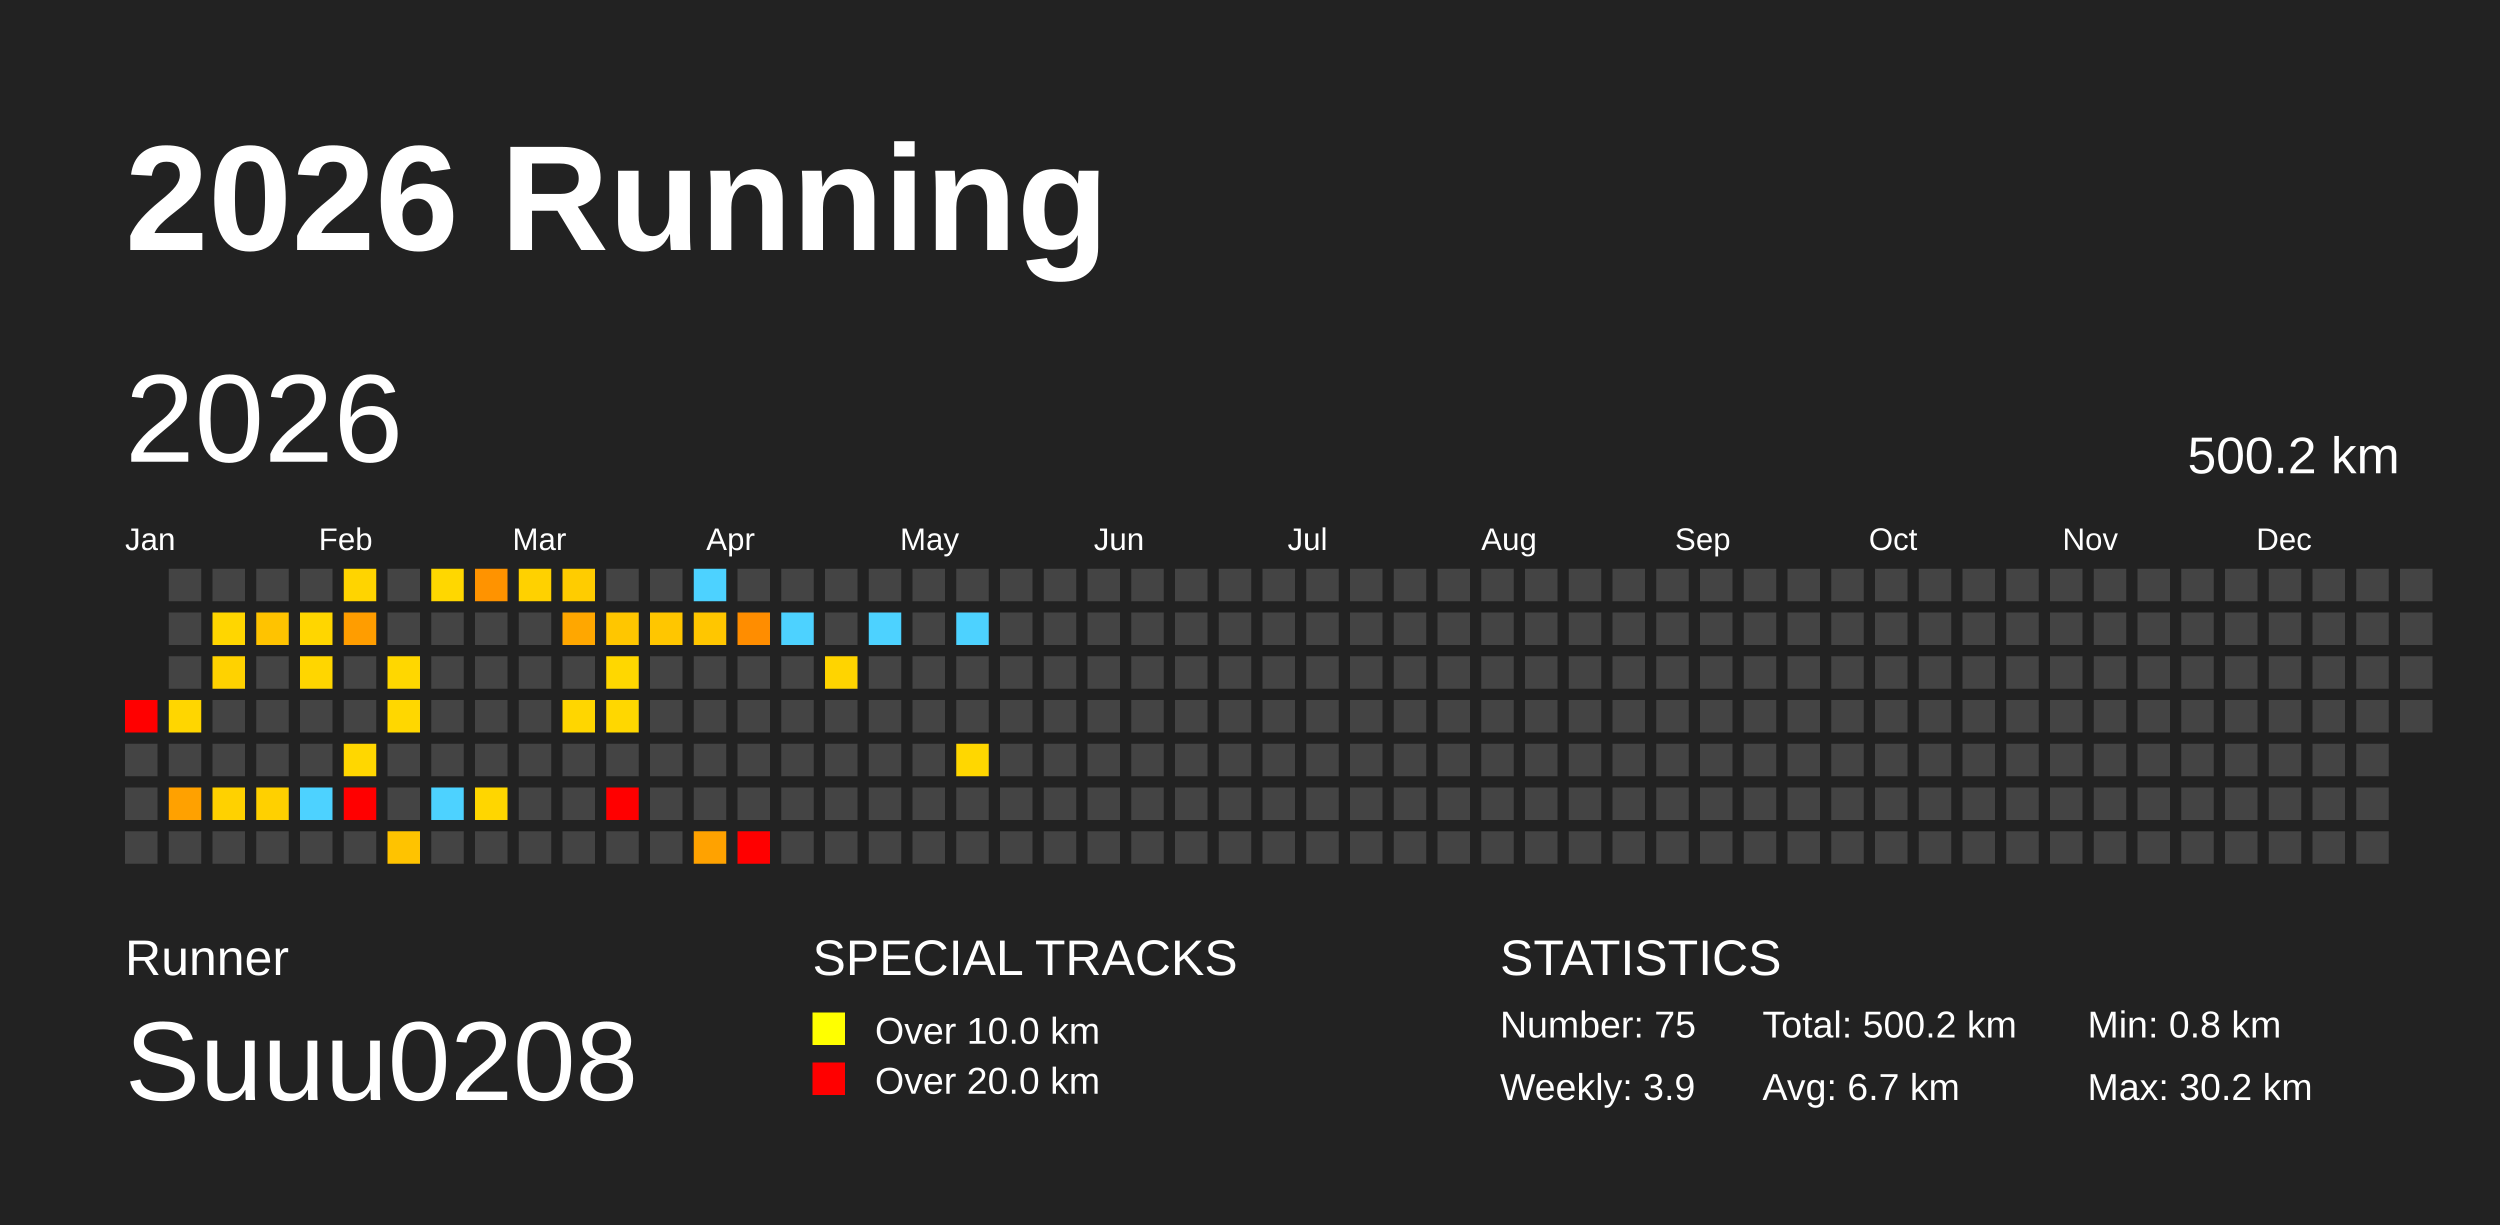
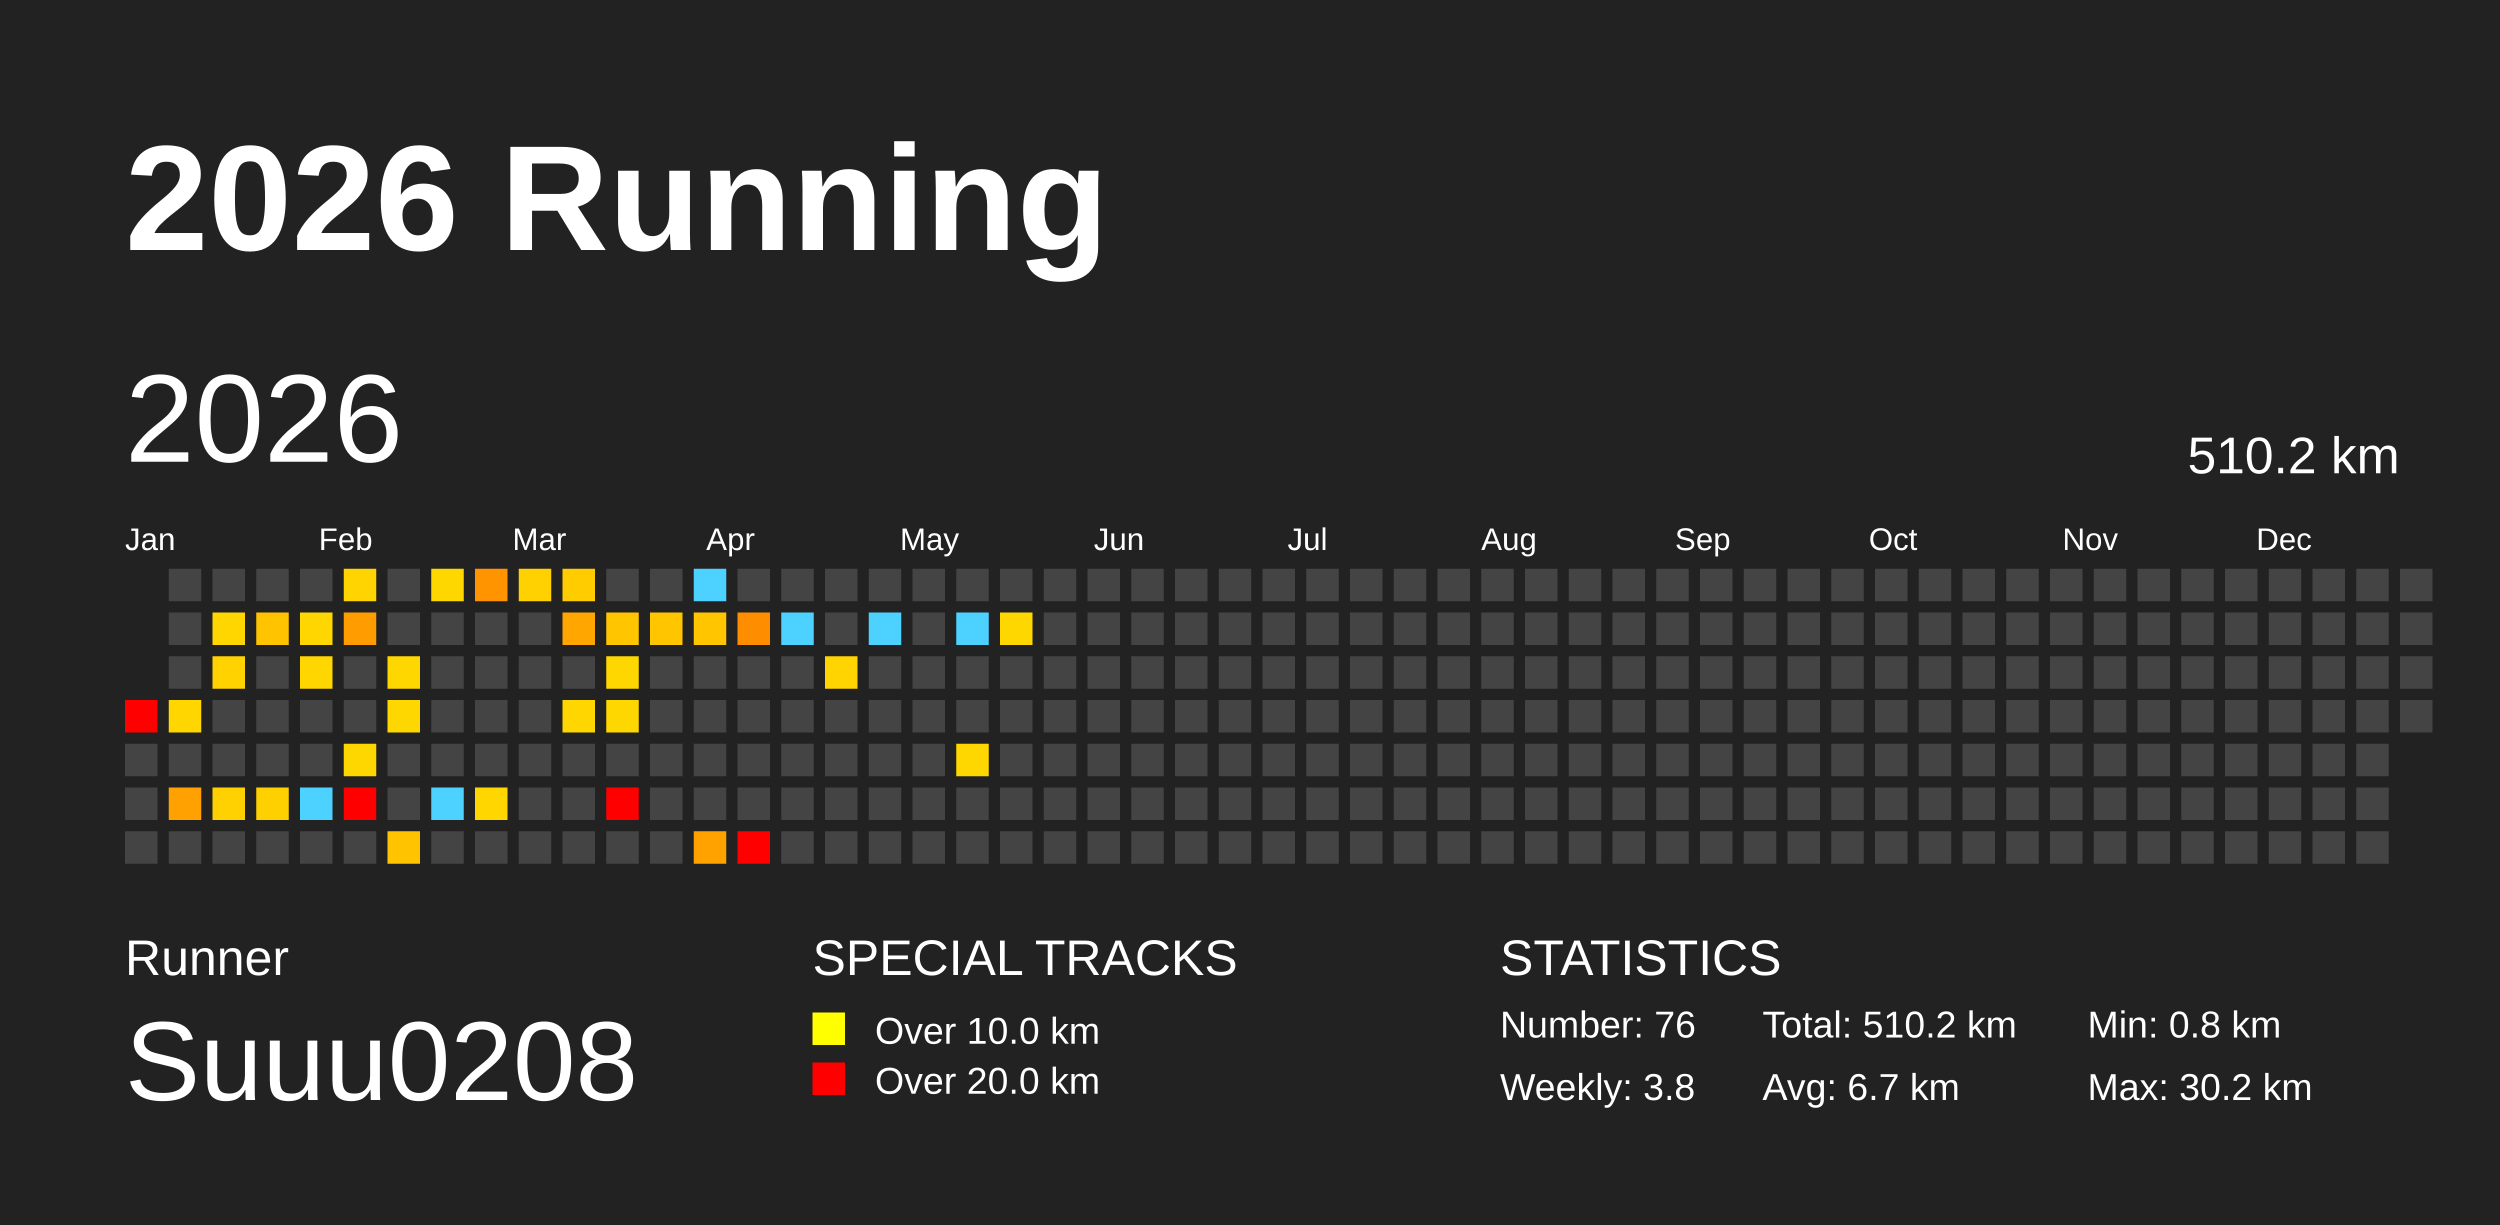
<svg xmlns="http://www.w3.org/2000/svg" baseProfile="full" height="98mm" version="1.1" viewBox="0,0,200,98" width="200mm">
  <defs />
  <rect fill="#222222" height="98" width="200" x="0" y="0" />
  <text fill="#FFFFFF" style="font-size:12px; font-family:Arial; font-weight:bold;" x="10" y="20">2026 Running</text>
  <text fill="#FFFFFF" style="font-size:4px; font-family:Arial" x="10" y="78">Runner</text>
  <text fill="#FFFFFF" style="font-size:9px; font-family:Arial" x="10" y="88">Suuu0208</text>
  <text fill="#FFFFFF" style="font-size:4px; font-family:Arial" x="65" y="78">SPECIAL TRACKS</text>
  <rect fill="yellow" height="2.6" width="2.6" x="65" y="81" />
  <text fill="#FFFFFF" style="font-size:3px; font-family:Arial" x="70" y="83.5">Over 10.0 km</text>
  <rect fill="red" height="2.6" width="2.6" x="65" y="85" />
  <text fill="#FFFFFF" style="font-size:3px; font-family:Arial" x="70" y="87.5">Over 20.0 km</text>
  <text fill="#FFFFFF" style="font-size:4px; font-family:Arial" x="120" y="78">STATISTICS</text>
-   <text fill="#FFFFFF" style="font-size:3px; font-family:Arial" x="120" y="83">Number: 75</text>
-   <text fill="#FFFFFF" style="font-size:3px; font-family:Arial" x="120" y="88">Weekly: 3.9</text>
-   <text fill="#FFFFFF" style="font-size:3px; font-family:Arial" x="141" y="83">Total: 500.2 km</text>
+   <text fill="#FFFFFF" style="font-size:3px; font-family:Arial" x="120" y="83">Number: 76</text>
+   <text fill="#FFFFFF" style="font-size:3px; font-family:Arial" x="120" y="88">Weekly: 3.8</text>
+   <text fill="#FFFFFF" style="font-size:3px; font-family:Arial" x="141" y="83">Total: 510.2 km</text>
  <text fill="#FFFFFF" style="font-size:3px; font-family:Arial" x="141" y="88">Avg: 6.7 km</text>
  <text fill="#FFFFFF" style="font-size:3px; font-family:Arial" x="167" y="83">Min: 0.8 km</text>
  <text fill="#FFFFFF" style="font-size:3px; font-family:Arial" x="167" y="88">Max: 30.2 km</text>
  <text dominant-baseline="hanging" fill="#FFFFFF" style="font-size:10.0px; font-family:Arial;" x="10" y="30">2026</text>
-   <text dominant-baseline="hanging" fill="#FFFFFF" style="font-size:4.125px; font-family:Arial;" x="175" y="35">500.2 km</text>
+   <text dominant-baseline="hanging" fill="#FFFFFF" style="font-size:4.125px; font-family:Arial;" x="175" y="35">510.2 km</text>
  <text fill="#FFFFFF" style="font-size:2.5px; font-family:Arial" x="10.0" y="44">Jan</text>
  <text fill="#FFFFFF" style="font-size:2.5px; font-family:Arial" x="25.5" y="44">Feb</text>
  <text fill="#FFFFFF" style="font-size:2.5px; font-family:Arial" x="41.0" y="44">Mar</text>
  <text fill="#FFFFFF" style="font-size:2.5px; font-family:Arial" x="56.5" y="44">Apr</text>
  <text fill="#FFFFFF" style="font-size:2.5px; font-family:Arial" x="72.0" y="44">May</text>
  <text fill="#FFFFFF" style="font-size:2.5px; font-family:Arial" x="87.5" y="44">Jun</text>
  <text fill="#FFFFFF" style="font-size:2.5px; font-family:Arial" x="103.0" y="44">Jul</text>
  <text fill="#FFFFFF" style="font-size:2.5px; font-family:Arial" x="118.5" y="44">Aug</text>
  <text fill="#FFFFFF" style="font-size:2.5px; font-family:Arial" x="134.0" y="44">Sep</text>
  <text fill="#FFFFFF" style="font-size:2.5px; font-family:Arial" x="149.5" y="44">Oct</text>
  <text fill="#FFFFFF" style="font-size:2.5px; font-family:Arial" x="165.0" y="44">Nov</text>
  <text fill="#FFFFFF" style="font-size:2.5px; font-family:Arial" x="180.5" y="44">Dec</text>
  <rect fill="red" height="2.6" width="2.6" x="10.0" y="56.0" />
  <rect fill="#444444" height="2.6" width="2.6" x="10.0" y="59.5" />
  <rect fill="#444444" height="2.6" width="2.6" x="10.0" y="63.0" />
  <rect fill="#444444" height="2.6" width="2.6" x="10.0" y="66.5" />
  <rect fill="#444444" height="2.6" width="2.6" x="13.5" y="45.5" />
  <rect fill="#444444" height="2.6" width="2.6" x="13.5" y="49.0" />
  <rect fill="#444444" height="2.6" width="2.6" x="13.5" y="52.5" />
  <rect fill="#ffd600" height="2.6" width="2.6" x="13.5" y="56.0" />
  <rect fill="#444444" height="2.6" width="2.6" x="13.5" y="59.5" />
  <rect fill="#ffa100" height="2.6" width="2.6" x="13.5" y="63.0" />
  <rect fill="#444444" height="2.6" width="2.6" x="13.5" y="66.5" />
  <rect fill="#444444" height="2.6" width="2.6" x="17.0" y="45.5" />
  <rect fill="#ffd600" height="2.6" width="2.6" x="17.0" y="49.0" />
  <rect fill="#ffd200" height="2.6" width="2.6" x="17.0" y="52.5" />
  <rect fill="#444444" height="2.6" width="2.6" x="17.0" y="56.0" />
  <rect fill="#444444" height="2.6" width="2.6" x="17.0" y="59.5" />
  <rect fill="#ffd100" height="2.6" width="2.6" x="17.0" y="63.0" />
  <rect fill="#444444" height="2.6" width="2.6" x="17.0" y="66.5" />
  <rect fill="#444444" height="2.6" width="2.6" x="20.5" y="45.5" />
  <rect fill="#ffc300" height="2.6" width="2.6" x="20.5" y="49.0" />
  <rect fill="#444444" height="2.6" width="2.6" x="20.5" y="52.5" />
  <rect fill="#444444" height="2.6" width="2.6" x="20.5" y="56.0" />
  <rect fill="#444444" height="2.6" width="2.6" x="20.5" y="59.5" />
  <rect fill="#ffd000" height="2.6" width="2.6" x="20.5" y="63.0" />
  <rect fill="#444444" height="2.6" width="2.6" x="20.5" y="66.5" />
  <rect fill="#444444" height="2.6" width="2.6" x="24.0" y="45.5" />
  <rect fill="#ffd600" height="2.6" width="2.6" x="24.0" y="49.0" />
  <rect fill="#ffd600" height="2.6" width="2.6" x="24.0" y="52.5" />
  <rect fill="#444444" height="2.6" width="2.6" x="24.0" y="56.0" />
  <rect fill="#444444" height="2.6" width="2.6" x="24.0" y="59.5" />
  <rect fill="#4dd2ff" height="2.6" width="2.6" x="24.0" y="63.0" />
  <rect fill="#444444" height="2.6" width="2.6" x="24.0" y="66.5" />
  <rect fill="#ffd400" height="2.6" width="2.6" x="27.5" y="45.5" />
  <rect fill="#ff9d00" height="2.6" width="2.6" x="27.5" y="49.0" />
  <rect fill="#444444" height="2.6" width="2.6" x="27.5" y="52.5" />
  <rect fill="#444444" height="2.6" width="2.6" x="27.5" y="56.0" />
  <rect fill="#ffd700" height="2.6" width="2.6" x="27.5" y="59.5" />
  <rect fill="red" height="2.6" width="2.6" x="27.5" y="63.0" />
  <rect fill="#444444" height="2.6" width="2.6" x="27.5" y="66.5" />
  <rect fill="#444444" height="2.6" width="2.6" x="31.0" y="45.5" />
  <rect fill="#444444" height="2.6" width="2.6" x="31.0" y="49.0" />
  <rect fill="#ffd700" height="2.6" width="2.6" x="31.0" y="52.5" />
  <rect fill="#ffd700" height="2.6" width="2.6" x="31.0" y="56.0" />
  <rect fill="#444444" height="2.6" width="2.6" x="31.0" y="59.5" />
  <rect fill="#444444" height="2.6" width="2.6" x="31.0" y="63.0" />
  <rect fill="#ffc300" height="2.6" width="2.6" x="31.0" y="66.5" />
  <rect fill="#ffd700" height="2.6" width="2.6" x="34.5" y="45.5" />
  <rect fill="#444444" height="2.6" width="2.6" x="34.5" y="49.0" />
  <rect fill="#444444" height="2.6" width="2.6" x="34.5" y="52.5" />
  <rect fill="#444444" height="2.6" width="2.6" x="34.5" y="56.0" />
  <rect fill="#444444" height="2.6" width="2.6" x="34.5" y="59.5" />
  <rect fill="#4dd2ff" height="2.6" width="2.6" x="34.5" y="63.0" />
  <rect fill="#444444" height="2.6" width="2.6" x="34.5" y="66.5" />
  <rect fill="#ff9300" height="2.6" width="2.6" x="38.0" y="45.5" />
  <rect fill="#444444" height="2.6" width="2.6" x="38.0" y="49.0" />
  <rect fill="#444444" height="2.6" width="2.6" x="38.0" y="52.5" />
  <rect fill="#444444" height="2.6" width="2.6" x="38.0" y="56.0" />
  <rect fill="#444444" height="2.6" width="2.6" x="38.0" y="59.5" />
  <rect fill="#ffd600" height="2.6" width="2.6" x="38.0" y="63.0" />
  <rect fill="#444444" height="2.6" width="2.6" x="38.0" y="66.5" />
  <rect fill="#ffd100" height="2.6" width="2.6" x="41.5" y="45.5" />
  <rect fill="#444444" height="2.6" width="2.6" x="41.5" y="49.0" />
  <rect fill="#444444" height="2.6" width="2.6" x="41.5" y="52.5" />
  <rect fill="#444444" height="2.6" width="2.6" x="41.5" y="56.0" />
  <rect fill="#444444" height="2.6" width="2.6" x="41.5" y="59.5" />
  <rect fill="#444444" height="2.6" width="2.6" x="41.5" y="63.0" />
  <rect fill="#444444" height="2.6" width="2.6" x="41.5" y="66.5" />
  <rect fill="#ffcc00" height="2.6" width="2.6" x="45.0" y="45.5" />
  <rect fill="#ffa700" height="2.6" width="2.6" x="45.0" y="49.0" />
  <rect fill="#444444" height="2.6" width="2.6" x="45.0" y="52.5" />
  <rect fill="#ffd600" height="2.6" width="2.6" x="45.0" y="56.0" />
  <rect fill="#444444" height="2.6" width="2.6" x="45.0" y="59.5" />
  <rect fill="#444444" height="2.6" width="2.6" x="45.0" y="63.0" />
  <rect fill="#444444" height="2.6" width="2.6" x="45.0" y="66.5" />
  <rect fill="#444444" height="2.6" width="2.6" x="48.5" y="45.5" />
  <rect fill="#ffc600" height="2.6" width="2.6" x="48.5" y="49.0" />
  <rect fill="#ffd700" height="2.6" width="2.6" x="48.5" y="52.5" />
  <rect fill="#ffd700" height="2.6" width="2.6" x="48.5" y="56.0" />
  <rect fill="#444444" height="2.6" width="2.6" x="48.5" y="59.5" />
  <rect fill="red" height="2.6" width="2.6" x="48.5" y="63.0" />
  <rect fill="#444444" height="2.6" width="2.6" x="48.5" y="66.5" />
  <rect fill="#444444" height="2.6" width="2.6" x="52.0" y="45.5" />
  <rect fill="#ffc600" height="2.6" width="2.6" x="52.0" y="49.0" />
  <rect fill="#444444" height="2.6" width="2.6" x="52.0" y="52.5" />
  <rect fill="#444444" height="2.6" width="2.6" x="52.0" y="56.0" />
  <rect fill="#444444" height="2.6" width="2.6" x="52.0" y="59.5" />
  <rect fill="#444444" height="2.6" width="2.6" x="52.0" y="63.0" />
  <rect fill="#444444" height="2.6" width="2.6" x="52.0" y="66.5" />
  <rect fill="#4dd2ff" height="2.6" width="2.6" x="55.5" y="45.5" />
  <rect fill="#ffc600" height="2.6" width="2.6" x="55.5" y="49.0" />
  <rect fill="#444444" height="2.6" width="2.6" x="55.5" y="52.5" />
  <rect fill="#444444" height="2.6" width="2.6" x="55.5" y="56.0" />
  <rect fill="#444444" height="2.6" width="2.6" x="55.5" y="59.5" />
  <rect fill="#444444" height="2.6" width="2.6" x="55.5" y="63.0" />
  <rect fill="#ffa200" height="2.6" width="2.6" x="55.5" y="66.5" />
  <rect fill="#444444" height="2.6" width="2.6" x="59.0" y="45.5" />
  <rect fill="#ff8d00" height="2.6" width="2.6" x="59.0" y="49.0" />
  <rect fill="#444444" height="2.6" width="2.6" x="59.0" y="52.5" />
  <rect fill="#444444" height="2.6" width="2.6" x="59.0" y="56.0" />
  <rect fill="#444444" height="2.6" width="2.6" x="59.0" y="59.5" />
  <rect fill="#444444" height="2.6" width="2.6" x="59.0" y="63.0" />
  <rect fill="red" height="2.6" width="2.6" x="59.0" y="66.5" />
  <rect fill="#444444" height="2.6" width="2.6" x="62.5" y="45.5" />
  <rect fill="#4dd2ff" height="2.6" width="2.6" x="62.5" y="49.0" />
  <rect fill="#444444" height="2.6" width="2.6" x="62.5" y="52.5" />
  <rect fill="#444444" height="2.6" width="2.6" x="62.5" y="56.0" />
  <rect fill="#444444" height="2.6" width="2.6" x="62.5" y="59.5" />
  <rect fill="#444444" height="2.6" width="2.6" x="62.5" y="63.0" />
  <rect fill="#444444" height="2.6" width="2.6" x="62.5" y="66.5" />
  <rect fill="#444444" height="2.6" width="2.6" x="66.0" y="45.5" />
  <rect fill="#444444" height="2.6" width="2.6" x="66.0" y="49.0" />
  <rect fill="#ffd400" height="2.6" width="2.6" x="66.0" y="52.5" />
  <rect fill="#444444" height="2.6" width="2.6" x="66.0" y="56.0" />
  <rect fill="#444444" height="2.6" width="2.6" x="66.0" y="59.5" />
  <rect fill="#444444" height="2.6" width="2.6" x="66.0" y="63.0" />
  <rect fill="#444444" height="2.6" width="2.6" x="66.0" y="66.5" />
  <rect fill="#444444" height="2.6" width="2.6" x="69.5" y="45.5" />
  <rect fill="#4dd2ff" height="2.6" width="2.6" x="69.5" y="49.0" />
  <rect fill="#444444" height="2.6" width="2.6" x="69.5" y="52.5" />
  <rect fill="#444444" height="2.6" width="2.6" x="69.5" y="56.0" />
  <rect fill="#444444" height="2.6" width="2.6" x="69.5" y="59.5" />
  <rect fill="#444444" height="2.6" width="2.6" x="69.5" y="63.0" />
  <rect fill="#444444" height="2.6" width="2.6" x="69.5" y="66.5" />
  <rect fill="#444444" height="2.6" width="2.6" x="73.0" y="45.5" />
  <rect fill="#444444" height="2.6" width="2.6" x="73.0" y="49.0" />
  <rect fill="#444444" height="2.6" width="2.6" x="73.0" y="52.5" />
  <rect fill="#444444" height="2.6" width="2.6" x="73.0" y="56.0" />
  <rect fill="#444444" height="2.6" width="2.6" x="73.0" y="59.5" />
  <rect fill="#444444" height="2.6" width="2.6" x="73.0" y="63.0" />
  <rect fill="#444444" height="2.6" width="2.6" x="73.0" y="66.5" />
  <rect fill="#444444" height="2.6" width="2.6" x="76.5" y="45.5" />
  <rect fill="#4dd2ff" height="2.6" width="2.6" x="76.5" y="49.0" />
  <rect fill="#444444" height="2.6" width="2.6" x="76.5" y="52.5" />
  <rect fill="#444444" height="2.6" width="2.6" x="76.5" y="56.0" />
  <rect fill="#ffd700" height="2.6" width="2.6" x="76.5" y="59.5" />
  <rect fill="#444444" height="2.6" width="2.6" x="76.5" y="63.0" />
  <rect fill="#444444" height="2.6" width="2.6" x="76.5" y="66.5" />
  <rect fill="#444444" height="2.6" width="2.6" x="80.0" y="45.5" />
-   <rect fill="#444444" height="2.6" width="2.6" x="80.0" y="49.0" />
+   <rect fill="#ffd700" height="2.6" width="2.6" x="80.0" y="49.0" />
  <rect fill="#444444" height="2.6" width="2.6" x="80.0" y="52.5" />
  <rect fill="#444444" height="2.6" width="2.6" x="80.0" y="56.0" />
  <rect fill="#444444" height="2.6" width="2.6" x="80.0" y="59.5" />
  <rect fill="#444444" height="2.6" width="2.6" x="80.0" y="63.0" />
  <rect fill="#444444" height="2.6" width="2.6" x="80.0" y="66.5" />
  <rect fill="#444444" height="2.6" width="2.6" x="83.5" y="45.5" />
  <rect fill="#444444" height="2.6" width="2.6" x="83.5" y="49.0" />
  <rect fill="#444444" height="2.6" width="2.6" x="83.5" y="52.5" />
  <rect fill="#444444" height="2.6" width="2.6" x="83.5" y="56.0" />
  <rect fill="#444444" height="2.6" width="2.6" x="83.5" y="59.5" />
  <rect fill="#444444" height="2.6" width="2.6" x="83.5" y="63.0" />
  <rect fill="#444444" height="2.6" width="2.6" x="83.5" y="66.5" />
  <rect fill="#444444" height="2.6" width="2.6" x="87.0" y="45.5" />
  <rect fill="#444444" height="2.6" width="2.6" x="87.0" y="49.0" />
  <rect fill="#444444" height="2.6" width="2.6" x="87.0" y="52.5" />
  <rect fill="#444444" height="2.6" width="2.6" x="87.0" y="56.0" />
  <rect fill="#444444" height="2.6" width="2.6" x="87.0" y="59.5" />
  <rect fill="#444444" height="2.6" width="2.6" x="87.0" y="63.0" />
  <rect fill="#444444" height="2.6" width="2.6" x="87.0" y="66.5" />
  <rect fill="#444444" height="2.6" width="2.6" x="90.5" y="45.5" />
  <rect fill="#444444" height="2.6" width="2.6" x="90.5" y="49.0" />
  <rect fill="#444444" height="2.6" width="2.6" x="90.5" y="52.5" />
  <rect fill="#444444" height="2.6" width="2.6" x="90.5" y="56.0" />
  <rect fill="#444444" height="2.6" width="2.6" x="90.5" y="59.5" />
  <rect fill="#444444" height="2.6" width="2.6" x="90.5" y="63.0" />
  <rect fill="#444444" height="2.6" width="2.6" x="90.5" y="66.5" />
  <rect fill="#444444" height="2.6" width="2.6" x="94.0" y="45.5" />
  <rect fill="#444444" height="2.6" width="2.6" x="94.0" y="49.0" />
  <rect fill="#444444" height="2.6" width="2.6" x="94.0" y="52.5" />
  <rect fill="#444444" height="2.6" width="2.6" x="94.0" y="56.0" />
  <rect fill="#444444" height="2.6" width="2.6" x="94.0" y="59.5" />
  <rect fill="#444444" height="2.6" width="2.6" x="94.0" y="63.0" />
  <rect fill="#444444" height="2.6" width="2.6" x="94.0" y="66.5" />
  <rect fill="#444444" height="2.6" width="2.6" x="97.5" y="45.5" />
  <rect fill="#444444" height="2.6" width="2.6" x="97.5" y="49.0" />
  <rect fill="#444444" height="2.6" width="2.6" x="97.5" y="52.5" />
  <rect fill="#444444" height="2.6" width="2.6" x="97.5" y="56.0" />
  <rect fill="#444444" height="2.6" width="2.6" x="97.5" y="59.5" />
  <rect fill="#444444" height="2.6" width="2.6" x="97.5" y="63.0" />
  <rect fill="#444444" height="2.6" width="2.6" x="97.5" y="66.5" />
  <rect fill="#444444" height="2.6" width="2.6" x="101.0" y="45.5" />
  <rect fill="#444444" height="2.6" width="2.6" x="101.0" y="49.0" />
  <rect fill="#444444" height="2.6" width="2.6" x="101.0" y="52.5" />
  <rect fill="#444444" height="2.6" width="2.6" x="101.0" y="56.0" />
  <rect fill="#444444" height="2.6" width="2.6" x="101.0" y="59.5" />
  <rect fill="#444444" height="2.6" width="2.6" x="101.0" y="63.0" />
  <rect fill="#444444" height="2.6" width="2.6" x="101.0" y="66.5" />
  <rect fill="#444444" height="2.6" width="2.6" x="104.5" y="45.5" />
  <rect fill="#444444" height="2.6" width="2.6" x="104.5" y="49.0" />
  <rect fill="#444444" height="2.6" width="2.6" x="104.5" y="52.5" />
  <rect fill="#444444" height="2.6" width="2.6" x="104.5" y="56.0" />
  <rect fill="#444444" height="2.6" width="2.6" x="104.5" y="59.5" />
  <rect fill="#444444" height="2.6" width="2.6" x="104.5" y="63.0" />
  <rect fill="#444444" height="2.6" width="2.6" x="104.5" y="66.5" />
  <rect fill="#444444" height="2.6" width="2.6" x="108.0" y="45.5" />
  <rect fill="#444444" height="2.6" width="2.6" x="108.0" y="49.0" />
  <rect fill="#444444" height="2.6" width="2.6" x="108.0" y="52.5" />
  <rect fill="#444444" height="2.6" width="2.6" x="108.0" y="56.0" />
  <rect fill="#444444" height="2.6" width="2.6" x="108.0" y="59.5" />
  <rect fill="#444444" height="2.6" width="2.6" x="108.0" y="63.0" />
  <rect fill="#444444" height="2.6" width="2.6" x="108.0" y="66.5" />
  <rect fill="#444444" height="2.6" width="2.6" x="111.5" y="45.5" />
  <rect fill="#444444" height="2.6" width="2.6" x="111.5" y="49.0" />
  <rect fill="#444444" height="2.6" width="2.6" x="111.5" y="52.5" />
  <rect fill="#444444" height="2.6" width="2.6" x="111.5" y="56.0" />
  <rect fill="#444444" height="2.6" width="2.6" x="111.5" y="59.5" />
  <rect fill="#444444" height="2.6" width="2.6" x="111.5" y="63.0" />
  <rect fill="#444444" height="2.6" width="2.6" x="111.5" y="66.5" />
  <rect fill="#444444" height="2.6" width="2.6" x="115.0" y="45.5" />
  <rect fill="#444444" height="2.6" width="2.6" x="115.0" y="49.0" />
  <rect fill="#444444" height="2.6" width="2.6" x="115.0" y="52.5" />
  <rect fill="#444444" height="2.6" width="2.6" x="115.0" y="56.0" />
  <rect fill="#444444" height="2.6" width="2.6" x="115.0" y="59.5" />
  <rect fill="#444444" height="2.6" width="2.6" x="115.0" y="63.0" />
  <rect fill="#444444" height="2.6" width="2.6" x="115.0" y="66.5" />
  <rect fill="#444444" height="2.6" width="2.6" x="118.5" y="45.5" />
  <rect fill="#444444" height="2.6" width="2.6" x="118.5" y="49.0" />
  <rect fill="#444444" height="2.6" width="2.6" x="118.5" y="52.5" />
  <rect fill="#444444" height="2.6" width="2.6" x="118.5" y="56.0" />
  <rect fill="#444444" height="2.6" width="2.6" x="118.5" y="59.5" />
  <rect fill="#444444" height="2.6" width="2.6" x="118.5" y="63.0" />
  <rect fill="#444444" height="2.6" width="2.6" x="118.5" y="66.5" />
  <rect fill="#444444" height="2.6" width="2.6" x="122.0" y="45.5" />
  <rect fill="#444444" height="2.6" width="2.6" x="122.0" y="49.0" />
  <rect fill="#444444" height="2.6" width="2.6" x="122.0" y="52.5" />
  <rect fill="#444444" height="2.6" width="2.6" x="122.0" y="56.0" />
  <rect fill="#444444" height="2.6" width="2.6" x="122.0" y="59.5" />
  <rect fill="#444444" height="2.6" width="2.6" x="122.0" y="63.0" />
  <rect fill="#444444" height="2.6" width="2.6" x="122.0" y="66.5" />
  <rect fill="#444444" height="2.6" width="2.6" x="125.5" y="45.5" />
  <rect fill="#444444" height="2.6" width="2.6" x="125.5" y="49.0" />
  <rect fill="#444444" height="2.6" width="2.6" x="125.5" y="52.5" />
  <rect fill="#444444" height="2.6" width="2.6" x="125.5" y="56.0" />
  <rect fill="#444444" height="2.6" width="2.6" x="125.5" y="59.5" />
  <rect fill="#444444" height="2.6" width="2.6" x="125.5" y="63.0" />
  <rect fill="#444444" height="2.6" width="2.6" x="125.5" y="66.5" />
  <rect fill="#444444" height="2.6" width="2.6" x="129.0" y="45.5" />
  <rect fill="#444444" height="2.6" width="2.6" x="129.0" y="49.0" />
  <rect fill="#444444" height="2.6" width="2.6" x="129.0" y="52.5" />
  <rect fill="#444444" height="2.6" width="2.6" x="129.0" y="56.0" />
  <rect fill="#444444" height="2.6" width="2.6" x="129.0" y="59.5" />
  <rect fill="#444444" height="2.6" width="2.6" x="129.0" y="63.0" />
  <rect fill="#444444" height="2.6" width="2.6" x="129.0" y="66.5" />
  <rect fill="#444444" height="2.6" width="2.6" x="132.5" y="45.5" />
  <rect fill="#444444" height="2.6" width="2.6" x="132.5" y="49.0" />
  <rect fill="#444444" height="2.6" width="2.6" x="132.5" y="52.5" />
  <rect fill="#444444" height="2.6" width="2.6" x="132.5" y="56.0" />
  <rect fill="#444444" height="2.6" width="2.6" x="132.5" y="59.5" />
  <rect fill="#444444" height="2.6" width="2.6" x="132.5" y="63.0" />
  <rect fill="#444444" height="2.6" width="2.6" x="132.5" y="66.5" />
  <rect fill="#444444" height="2.6" width="2.6" x="136.0" y="45.5" />
  <rect fill="#444444" height="2.6" width="2.6" x="136.0" y="49.0" />
  <rect fill="#444444" height="2.6" width="2.6" x="136.0" y="52.5" />
  <rect fill="#444444" height="2.6" width="2.6" x="136.0" y="56.0" />
  <rect fill="#444444" height="2.6" width="2.6" x="136.0" y="59.5" />
  <rect fill="#444444" height="2.6" width="2.6" x="136.0" y="63.0" />
  <rect fill="#444444" height="2.6" width="2.6" x="136.0" y="66.5" />
  <rect fill="#444444" height="2.6" width="2.6" x="139.5" y="45.5" />
  <rect fill="#444444" height="2.6" width="2.6" x="139.5" y="49.0" />
  <rect fill="#444444" height="2.6" width="2.6" x="139.5" y="52.5" />
  <rect fill="#444444" height="2.6" width="2.6" x="139.5" y="56.0" />
  <rect fill="#444444" height="2.6" width="2.6" x="139.5" y="59.5" />
  <rect fill="#444444" height="2.6" width="2.6" x="139.5" y="63.0" />
  <rect fill="#444444" height="2.6" width="2.6" x="139.5" y="66.5" />
  <rect fill="#444444" height="2.6" width="2.6" x="143.0" y="45.5" />
  <rect fill="#444444" height="2.6" width="2.6" x="143.0" y="49.0" />
  <rect fill="#444444" height="2.6" width="2.6" x="143.0" y="52.5" />
  <rect fill="#444444" height="2.6" width="2.6" x="143.0" y="56.0" />
  <rect fill="#444444" height="2.6" width="2.6" x="143.0" y="59.5" />
  <rect fill="#444444" height="2.6" width="2.6" x="143.0" y="63.0" />
  <rect fill="#444444" height="2.6" width="2.6" x="143.0" y="66.5" />
  <rect fill="#444444" height="2.6" width="2.6" x="146.5" y="45.5" />
  <rect fill="#444444" height="2.6" width="2.6" x="146.5" y="49.0" />
  <rect fill="#444444" height="2.6" width="2.6" x="146.5" y="52.5" />
  <rect fill="#444444" height="2.6" width="2.6" x="146.5" y="56.0" />
  <rect fill="#444444" height="2.6" width="2.6" x="146.5" y="59.5" />
  <rect fill="#444444" height="2.6" width="2.6" x="146.5" y="63.0" />
  <rect fill="#444444" height="2.6" width="2.6" x="146.5" y="66.5" />
  <rect fill="#444444" height="2.6" width="2.6" x="150.0" y="45.5" />
  <rect fill="#444444" height="2.6" width="2.6" x="150.0" y="49.0" />
  <rect fill="#444444" height="2.6" width="2.6" x="150.0" y="52.5" />
  <rect fill="#444444" height="2.6" width="2.6" x="150.0" y="56.0" />
  <rect fill="#444444" height="2.6" width="2.6" x="150.0" y="59.5" />
  <rect fill="#444444" height="2.6" width="2.6" x="150.0" y="63.0" />
  <rect fill="#444444" height="2.6" width="2.6" x="150.0" y="66.5" />
  <rect fill="#444444" height="2.6" width="2.6" x="153.5" y="45.5" />
  <rect fill="#444444" height="2.6" width="2.6" x="153.5" y="49.0" />
  <rect fill="#444444" height="2.6" width="2.6" x="153.5" y="52.5" />
  <rect fill="#444444" height="2.6" width="2.6" x="153.5" y="56.0" />
  <rect fill="#444444" height="2.6" width="2.6" x="153.5" y="59.5" />
  <rect fill="#444444" height="2.6" width="2.6" x="153.5" y="63.0" />
  <rect fill="#444444" height="2.6" width="2.6" x="153.5" y="66.5" />
  <rect fill="#444444" height="2.6" width="2.6" x="157.0" y="45.5" />
  <rect fill="#444444" height="2.6" width="2.6" x="157.0" y="49.0" />
  <rect fill="#444444" height="2.6" width="2.6" x="157.0" y="52.5" />
  <rect fill="#444444" height="2.6" width="2.6" x="157.0" y="56.0" />
  <rect fill="#444444" height="2.6" width="2.6" x="157.0" y="59.5" />
  <rect fill="#444444" height="2.6" width="2.6" x="157.0" y="63.0" />
  <rect fill="#444444" height="2.6" width="2.6" x="157.0" y="66.5" />
  <rect fill="#444444" height="2.6" width="2.6" x="160.5" y="45.5" />
  <rect fill="#444444" height="2.6" width="2.6" x="160.5" y="49.0" />
  <rect fill="#444444" height="2.6" width="2.6" x="160.5" y="52.5" />
  <rect fill="#444444" height="2.6" width="2.6" x="160.5" y="56.0" />
  <rect fill="#444444" height="2.6" width="2.6" x="160.5" y="59.5" />
  <rect fill="#444444" height="2.6" width="2.6" x="160.5" y="63.0" />
  <rect fill="#444444" height="2.6" width="2.6" x="160.5" y="66.5" />
  <rect fill="#444444" height="2.6" width="2.6" x="164.0" y="45.5" />
  <rect fill="#444444" height="2.6" width="2.6" x="164.0" y="49.0" />
  <rect fill="#444444" height="2.6" width="2.6" x="164.0" y="52.5" />
  <rect fill="#444444" height="2.6" width="2.6" x="164.0" y="56.0" />
  <rect fill="#444444" height="2.6" width="2.6" x="164.0" y="59.5" />
  <rect fill="#444444" height="2.6" width="2.6" x="164.0" y="63.0" />
  <rect fill="#444444" height="2.6" width="2.6" x="164.0" y="66.5" />
  <rect fill="#444444" height="2.6" width="2.6" x="167.5" y="45.5" />
  <rect fill="#444444" height="2.6" width="2.6" x="167.5" y="49.0" />
  <rect fill="#444444" height="2.6" width="2.6" x="167.5" y="52.5" />
  <rect fill="#444444" height="2.6" width="2.6" x="167.5" y="56.0" />
  <rect fill="#444444" height="2.6" width="2.6" x="167.5" y="59.5" />
  <rect fill="#444444" height="2.6" width="2.6" x="167.5" y="63.0" />
  <rect fill="#444444" height="2.6" width="2.6" x="167.5" y="66.5" />
  <rect fill="#444444" height="2.6" width="2.6" x="171.0" y="45.5" />
  <rect fill="#444444" height="2.6" width="2.6" x="171.0" y="49.0" />
  <rect fill="#444444" height="2.6" width="2.6" x="171.0" y="52.5" />
  <rect fill="#444444" height="2.6" width="2.6" x="171.0" y="56.0" />
  <rect fill="#444444" height="2.6" width="2.6" x="171.0" y="59.5" />
  <rect fill="#444444" height="2.6" width="2.6" x="171.0" y="63.0" />
  <rect fill="#444444" height="2.6" width="2.6" x="171.0" y="66.5" />
  <rect fill="#444444" height="2.6" width="2.6" x="174.5" y="45.5" />
  <rect fill="#444444" height="2.6" width="2.6" x="174.5" y="49.0" />
  <rect fill="#444444" height="2.6" width="2.6" x="174.5" y="52.5" />
  <rect fill="#444444" height="2.6" width="2.6" x="174.5" y="56.0" />
  <rect fill="#444444" height="2.6" width="2.6" x="174.5" y="59.5" />
  <rect fill="#444444" height="2.6" width="2.6" x="174.5" y="63.0" />
  <rect fill="#444444" height="2.6" width="2.6" x="174.5" y="66.5" />
  <rect fill="#444444" height="2.6" width="2.6" x="178.0" y="45.5" />
  <rect fill="#444444" height="2.6" width="2.6" x="178.0" y="49.0" />
  <rect fill="#444444" height="2.6" width="2.6" x="178.0" y="52.5" />
  <rect fill="#444444" height="2.6" width="2.6" x="178.0" y="56.0" />
  <rect fill="#444444" height="2.6" width="2.6" x="178.0" y="59.5" />
  <rect fill="#444444" height="2.6" width="2.6" x="178.0" y="63.0" />
  <rect fill="#444444" height="2.6" width="2.6" x="178.0" y="66.5" />
  <rect fill="#444444" height="2.6" width="2.6" x="181.5" y="45.5" />
  <rect fill="#444444" height="2.6" width="2.6" x="181.5" y="49.0" />
  <rect fill="#444444" height="2.6" width="2.6" x="181.5" y="52.5" />
  <rect fill="#444444" height="2.6" width="2.6" x="181.5" y="56.0" />
  <rect fill="#444444" height="2.6" width="2.6" x="181.5" y="59.5" />
  <rect fill="#444444" height="2.6" width="2.6" x="181.5" y="63.0" />
  <rect fill="#444444" height="2.6" width="2.6" x="181.5" y="66.5" />
  <rect fill="#444444" height="2.6" width="2.6" x="185.0" y="45.5" />
  <rect fill="#444444" height="2.6" width="2.6" x="185.0" y="49.0" />
  <rect fill="#444444" height="2.6" width="2.6" x="185.0" y="52.5" />
  <rect fill="#444444" height="2.6" width="2.6" x="185.0" y="56.0" />
  <rect fill="#444444" height="2.6" width="2.6" x="185.0" y="59.5" />
  <rect fill="#444444" height="2.6" width="2.6" x="185.0" y="63.0" />
  <rect fill="#444444" height="2.6" width="2.6" x="185.0" y="66.5" />
  <rect fill="#444444" height="2.6" width="2.6" x="188.5" y="45.5" />
  <rect fill="#444444" height="2.6" width="2.6" x="188.5" y="49.0" />
  <rect fill="#444444" height="2.6" width="2.6" x="188.5" y="52.5" />
  <rect fill="#444444" height="2.6" width="2.6" x="188.5" y="56.0" />
  <rect fill="#444444" height="2.6" width="2.6" x="188.5" y="59.5" />
  <rect fill="#444444" height="2.6" width="2.6" x="188.5" y="63.0" />
  <rect fill="#444444" height="2.6" width="2.6" x="188.5" y="66.5" />
  <rect fill="#444444" height="2.6" width="2.6" x="192.0" y="45.5" />
  <rect fill="#444444" height="2.6" width="2.6" x="192.0" y="49.0" />
  <rect fill="#444444" height="2.6" width="2.6" x="192.0" y="52.5" />
  <rect fill="#444444" height="2.6" width="2.6" x="192.0" y="56.0" />
</svg>
